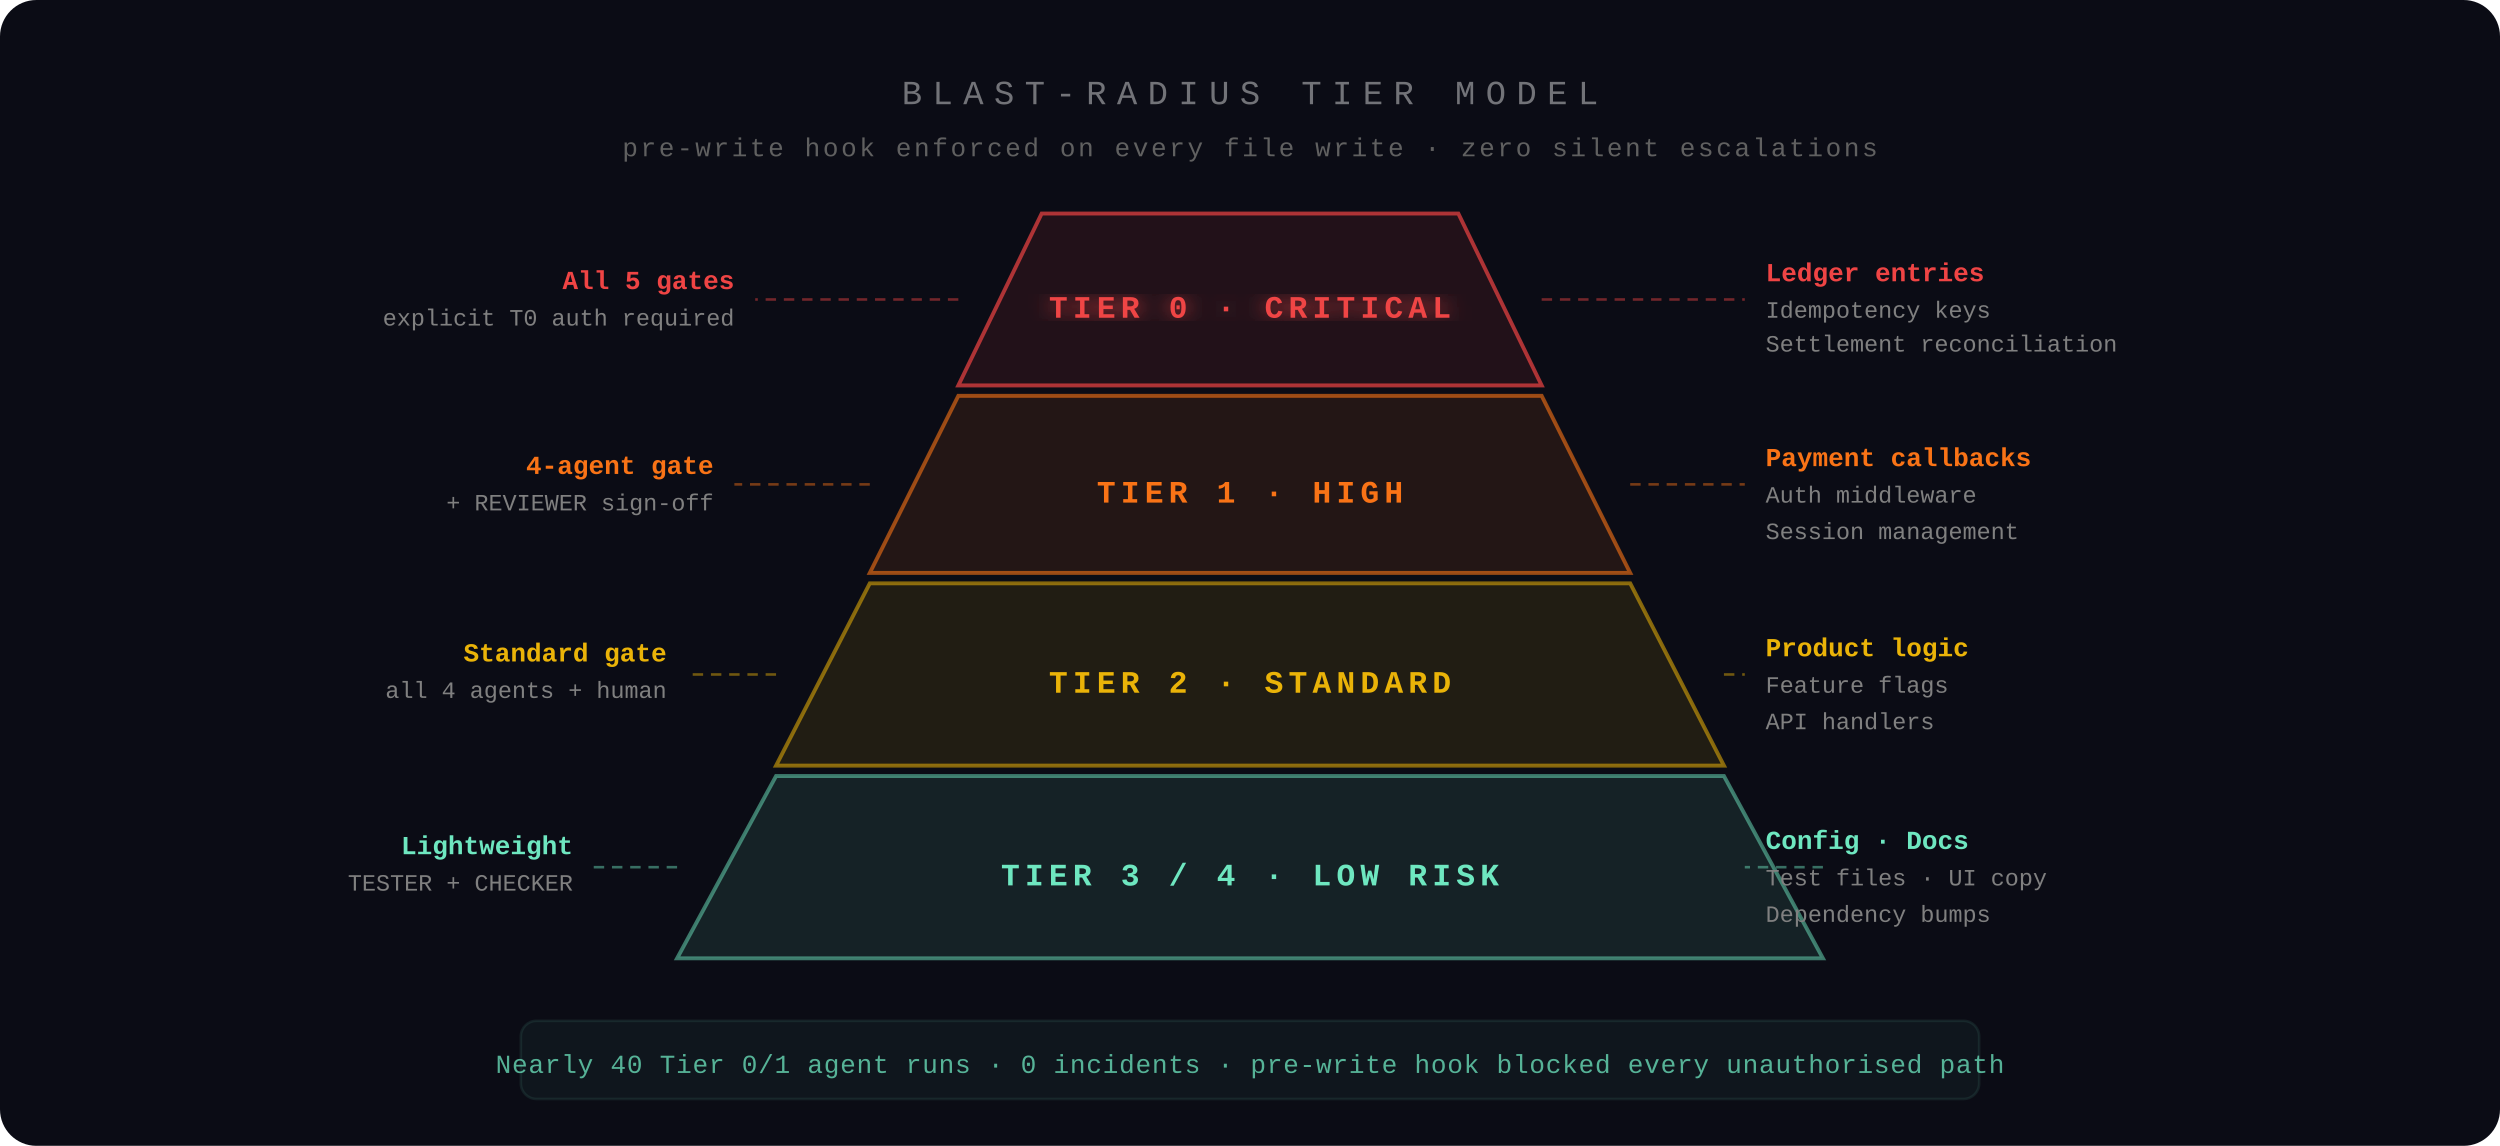
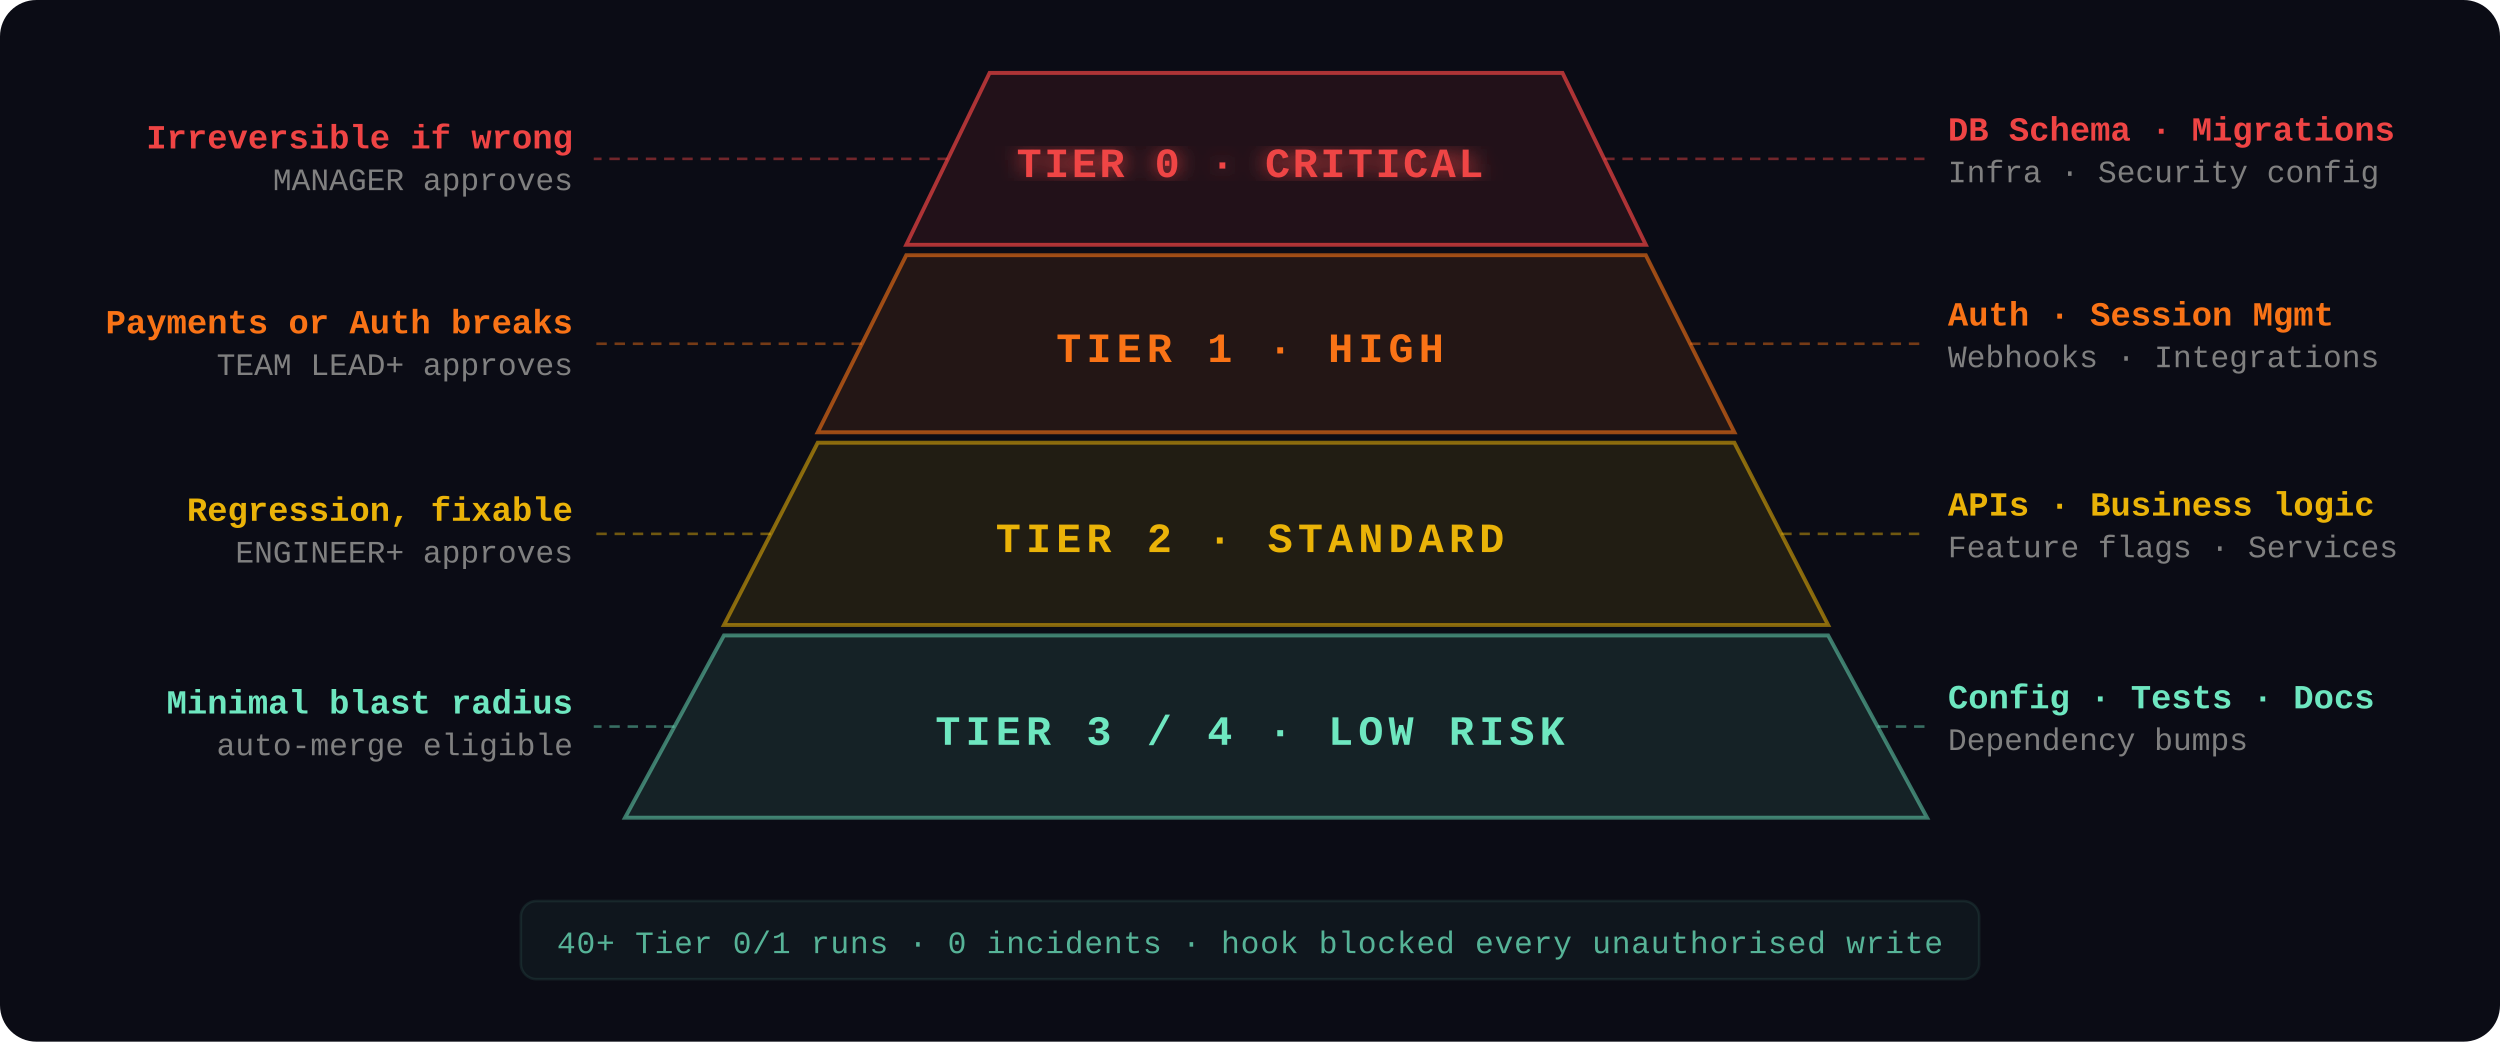
- <svg xmlns="http://www.w3.org/2000/svg" viewBox="0 0 960 440" font-family="'Geist Mono', 'Courier New', monospace">
+ <svg xmlns="http://www.w3.org/2000/svg" viewBox="0 0 960 400" font-family="'Geist Mono', 'Courier New', monospace">
  <defs>
    <filter id="softglow">
      <feGaussianBlur stdDeviation="4" result="blur" />
      <feMerge>
        <feMergeNode in="blur" />
        <feMergeNode in="SourceGraphic" />
      </feMerge>
    </filter>
  </defs>
-   <rect width="960" height="440" fill="#0b0c15" rx="14" />
-   <text x="480" y="40" fill="#f0f0f0" font-size="13" text-anchor="middle" letter-spacing="4" opacity="0.45" font-weight="500">BLAST-RADIUS TIER MODEL</text>
-   <text x="480" y="60" fill="#606060" font-size="10" text-anchor="middle" letter-spacing="1">pre-write hook enforced on every file write · zero silent escalations</text>
-   <polygon points="400,82 560,82 592,148 368,148" fill="#ef44441a" stroke="#ef4444" stroke-width="1.5" stroke-opacity="0.7" />
-   <text x="480" y="122" fill="#ef4444" font-size="12" text-anchor="middle" font-weight="700" letter-spacing="2" filter="url(#softglow)">TIER 0 · CRITICAL</text>
-   <line x1="368" y1="115" x2="290" y2="115" stroke="#ef4444" stroke-width="1" opacity="0.45" stroke-dasharray="4,3" />
-   <text x="282" y="111" fill="#ef4444" font-size="10" text-anchor="end" font-weight="600">All 5 gates</text>
-   <text x="282" y="125" fill="#808080" font-size="9" text-anchor="end">explicit T0 auth required</text>
-   <line x1="592" y1="115" x2="670" y2="115" stroke="#ef4444" stroke-width="1" opacity="0.45" stroke-dasharray="4,3" />
-   <text x="678" y="108" fill="#ef4444" font-size="10" font-weight="600">Ledger entries</text>
-   <text x="678" y="122" fill="#808080" font-size="9">Idempotency keys</text>
-   <text x="678" y="135" fill="#808080" font-size="9">Settlement reconciliation</text>
-   <polygon points="368,152 592,152 626,220 334,220" fill="#f973161a" stroke="#f97316" stroke-width="1.5" stroke-opacity="0.6" />
-   <text x="480" y="193" fill="#f97316" font-size="12" text-anchor="middle" font-weight="700" letter-spacing="2">TIER 1 · HIGH</text>
-   <line x1="334" y1="186" x2="282" y2="186" stroke="#f97316" stroke-width="1" opacity="0.45" stroke-dasharray="4,3" />
-   <text x="274" y="182" fill="#f97316" font-size="10" text-anchor="end" font-weight="600">4-agent gate</text>
-   <text x="274" y="196" fill="#808080" font-size="9" text-anchor="end">+ REVIEWER sign-off</text>
-   <line x1="626" y1="186" x2="670" y2="186" stroke="#f97316" stroke-width="1" opacity="0.45" stroke-dasharray="4,3" />
-   <text x="678" y="179" fill="#f97316" font-size="10" font-weight="600">Payment callbacks</text>
-   <text x="678" y="193" fill="#808080" font-size="9">Auth middleware</text>
-   <text x="678" y="207" fill="#808080" font-size="9">Session management</text>
-   <polygon points="334,224 626,224 662,294 298,294" fill="#eab3081a" stroke="#eab308" stroke-width="1.5" stroke-opacity="0.55" />
-   <text x="480" y="266" fill="#eab308" font-size="12" text-anchor="middle" font-weight="700" letter-spacing="2">TIER 2 · STANDARD</text>
-   <line x1="298" y1="259" x2="264" y2="259" stroke="#eab308" stroke-width="1" opacity="0.45" stroke-dasharray="4,3" />
-   <text x="256" y="254" fill="#eab308" font-size="10" text-anchor="end" font-weight="600">Standard gate</text>
-   <text x="256" y="268" fill="#808080" font-size="9" text-anchor="end">all 4 agents + human</text>
-   <line x1="662" y1="259" x2="670" y2="259" stroke="#eab308" stroke-width="1" opacity="0.45" stroke-dasharray="4,3" />
-   <text x="678" y="252" fill="#eab308" font-size="10" font-weight="600">Product logic</text>
-   <text x="678" y="266" fill="#808080" font-size="9">Feature flags</text>
-   <text x="678" y="280" fill="#808080" font-size="9">API handlers</text>
-   <polygon points="298,298 662,298 700,368 260,368" fill="#6ee7c01a" stroke="#6ee7c0" stroke-width="1.5" stroke-opacity="0.5" />
-   <text x="480" y="340" fill="#6ee7c0" font-size="12" text-anchor="middle" font-weight="700" letter-spacing="2">TIER 3 / 4 · LOW RISK</text>
-   <line x1="260" y1="333" x2="228" y2="333" stroke="#6ee7c0" stroke-width="1" opacity="0.45" stroke-dasharray="4,3" />
-   <text x="220" y="328" fill="#6ee7c0" font-size="10" text-anchor="end" font-weight="600">Lightweight</text>
-   <text x="220" y="342" fill="#808080" font-size="9" text-anchor="end">TESTER + CHECKER</text>
-   <line x1="700" y1="333" x2="670" y2="333" stroke="#6ee7c0" stroke-width="1" opacity="0.45" stroke-dasharray="4,3" />
-   <text x="678" y="326" fill="#6ee7c0" font-size="10" font-weight="600">Config · Docs</text>
-   <text x="678" y="340" fill="#808080" font-size="9">Test files · UI copy</text>
-   <text x="678" y="354" fill="#808080" font-size="9">Dependency bumps</text>
-   <rect x="200" y="392" width="560" height="30" rx="6" fill="#6ee7c00d" stroke="#6ee7c018" stroke-width="1" />
-   <text x="480" y="412" fill="#6ee7c0" font-size="10" text-anchor="middle" opacity="0.75" letter-spacing="0.3">Nearly 40 Tier 0/1 agent runs · 0 incidents · pre-write hook blocked every unauthorised path</text>
+   <rect width="960" height="400" fill="#0b0c15" rx="14" />
+   <polygon points="380,28 600,28 632,94 348,94" fill="#ef44441a" stroke="#ef4444" stroke-width="1.5" stroke-opacity="0.7" />
+   <text x="480" y="68" fill="#ef4444" font-size="16" text-anchor="middle" font-weight="700" letter-spacing="1" filter="url(#softglow)">TIER 0 · CRITICAL</text>
+   <line x1="364" y1="61" x2="228" y2="61" stroke="#ef4444" stroke-width="1" opacity="0.45" stroke-dasharray="4,3" />
+   <text x="220" y="57" fill="#ef4444" font-size="13" text-anchor="end" font-weight="600">Irreversible if wrong</text>
+   <text x="220" y="73" fill="#808080" font-size="12" text-anchor="end">MANAGER approves</text>
+   <line x1="616" y1="61" x2="740" y2="61" stroke="#ef4444" stroke-width="1" opacity="0.45" stroke-dasharray="4,3" />
+   <text x="748" y="54" fill="#ef4444" font-size="13" font-weight="600">DB Schema · Migrations</text>
+   <text x="748" y="70" fill="#808080" font-size="12">Infra · Security config</text>
+   <polygon points="348,98 632,98 666,166 314,166" fill="#f973161a" stroke="#f97316" stroke-width="1.5" stroke-opacity="0.6" />
+   <text x="480" y="139" fill="#f97316" font-size="16" text-anchor="middle" font-weight="700" letter-spacing="2">TIER 1 · HIGH</text>
+   <line x1="331" y1="132" x2="228" y2="132" stroke="#f97316" stroke-width="1" opacity="0.45" stroke-dasharray="4,3" />
+   <text x="220" y="128" fill="#f97316" font-size="13" text-anchor="end" font-weight="600">Payments or Auth breaks</text>
+   <text x="220" y="144" fill="#808080" font-size="12" text-anchor="end">TEAM LEAD+ approves</text>
+   <line x1="649" y1="132" x2="740" y2="132" stroke="#f97316" stroke-width="1" opacity="0.45" stroke-dasharray="4,3" />
+   <text x="748" y="125" fill="#f97316" font-size="13" font-weight="600">Auth · Session Mgmt</text>
+   <text x="748" y="141" fill="#808080" font-size="12">Webhooks · Integrations</text>
+   <polygon points="314,170 666,170 702,240 278,240" fill="#eab3081a" stroke="#eab308" stroke-width="1.5" stroke-opacity="0.55" />
+   <text x="480" y="212" fill="#eab308" font-size="16" text-anchor="middle" font-weight="700" letter-spacing="2">TIER 2 · STANDARD</text>
+   <line x1="296" y1="205" x2="228" y2="205" stroke="#eab308" stroke-width="1" opacity="0.45" stroke-dasharray="4,3" />
+   <text x="220" y="200" fill="#eab308" font-size="13" text-anchor="end" font-weight="600">Regression, fixable</text>
+   <text x="220" y="216" fill="#808080" font-size="12" text-anchor="end">ENGINEER+ approves</text>
+   <line x1="684" y1="205" x2="740" y2="205" stroke="#eab308" stroke-width="1" opacity="0.45" stroke-dasharray="4,3" />
+   <text x="748" y="198" fill="#eab308" font-size="13" font-weight="600">APIs · Business logic</text>
+   <text x="748" y="214" fill="#808080" font-size="12">Feature flags · Services</text>
+   <polygon points="278,244 702,244 740,314 240,314" fill="#6ee7c01a" stroke="#6ee7c0" stroke-width="1.5" stroke-opacity="0.5" />
+   <text x="480" y="286" fill="#6ee7c0" font-size="16" text-anchor="middle" font-weight="700" letter-spacing="2">TIER 3 / 4 · LOW RISK</text>
+   <line x1="259" y1="279" x2="228" y2="279" stroke="#6ee7c0" stroke-width="1" opacity="0.45" stroke-dasharray="4,3" />
+   <text x="220" y="274" fill="#6ee7c0" font-size="13" text-anchor="end" font-weight="600">Minimal blast radius</text>
+   <text x="220" y="290" fill="#808080" font-size="12" text-anchor="end">auto-merge eligible</text>
+   <line x1="721" y1="279" x2="740" y2="279" stroke="#6ee7c0" stroke-width="1" opacity="0.45" stroke-dasharray="4,3" />
+   <text x="748" y="272" fill="#6ee7c0" font-size="13" font-weight="600">Config · Tests · Docs</text>
+   <text x="748" y="288" fill="#808080" font-size="12">Dependency bumps</text>
+   <rect x="200" y="346" width="560" height="30" rx="6" fill="#6ee7c00d" stroke="#6ee7c018" stroke-width="1" />
+   <text x="480" y="366" fill="#6ee7c0" font-size="12" text-anchor="middle" opacity="0.75" letter-spacing="0.3">40+ Tier 0/1 runs · 0 incidents · hook blocked every unauthorised write</text>
</svg>
